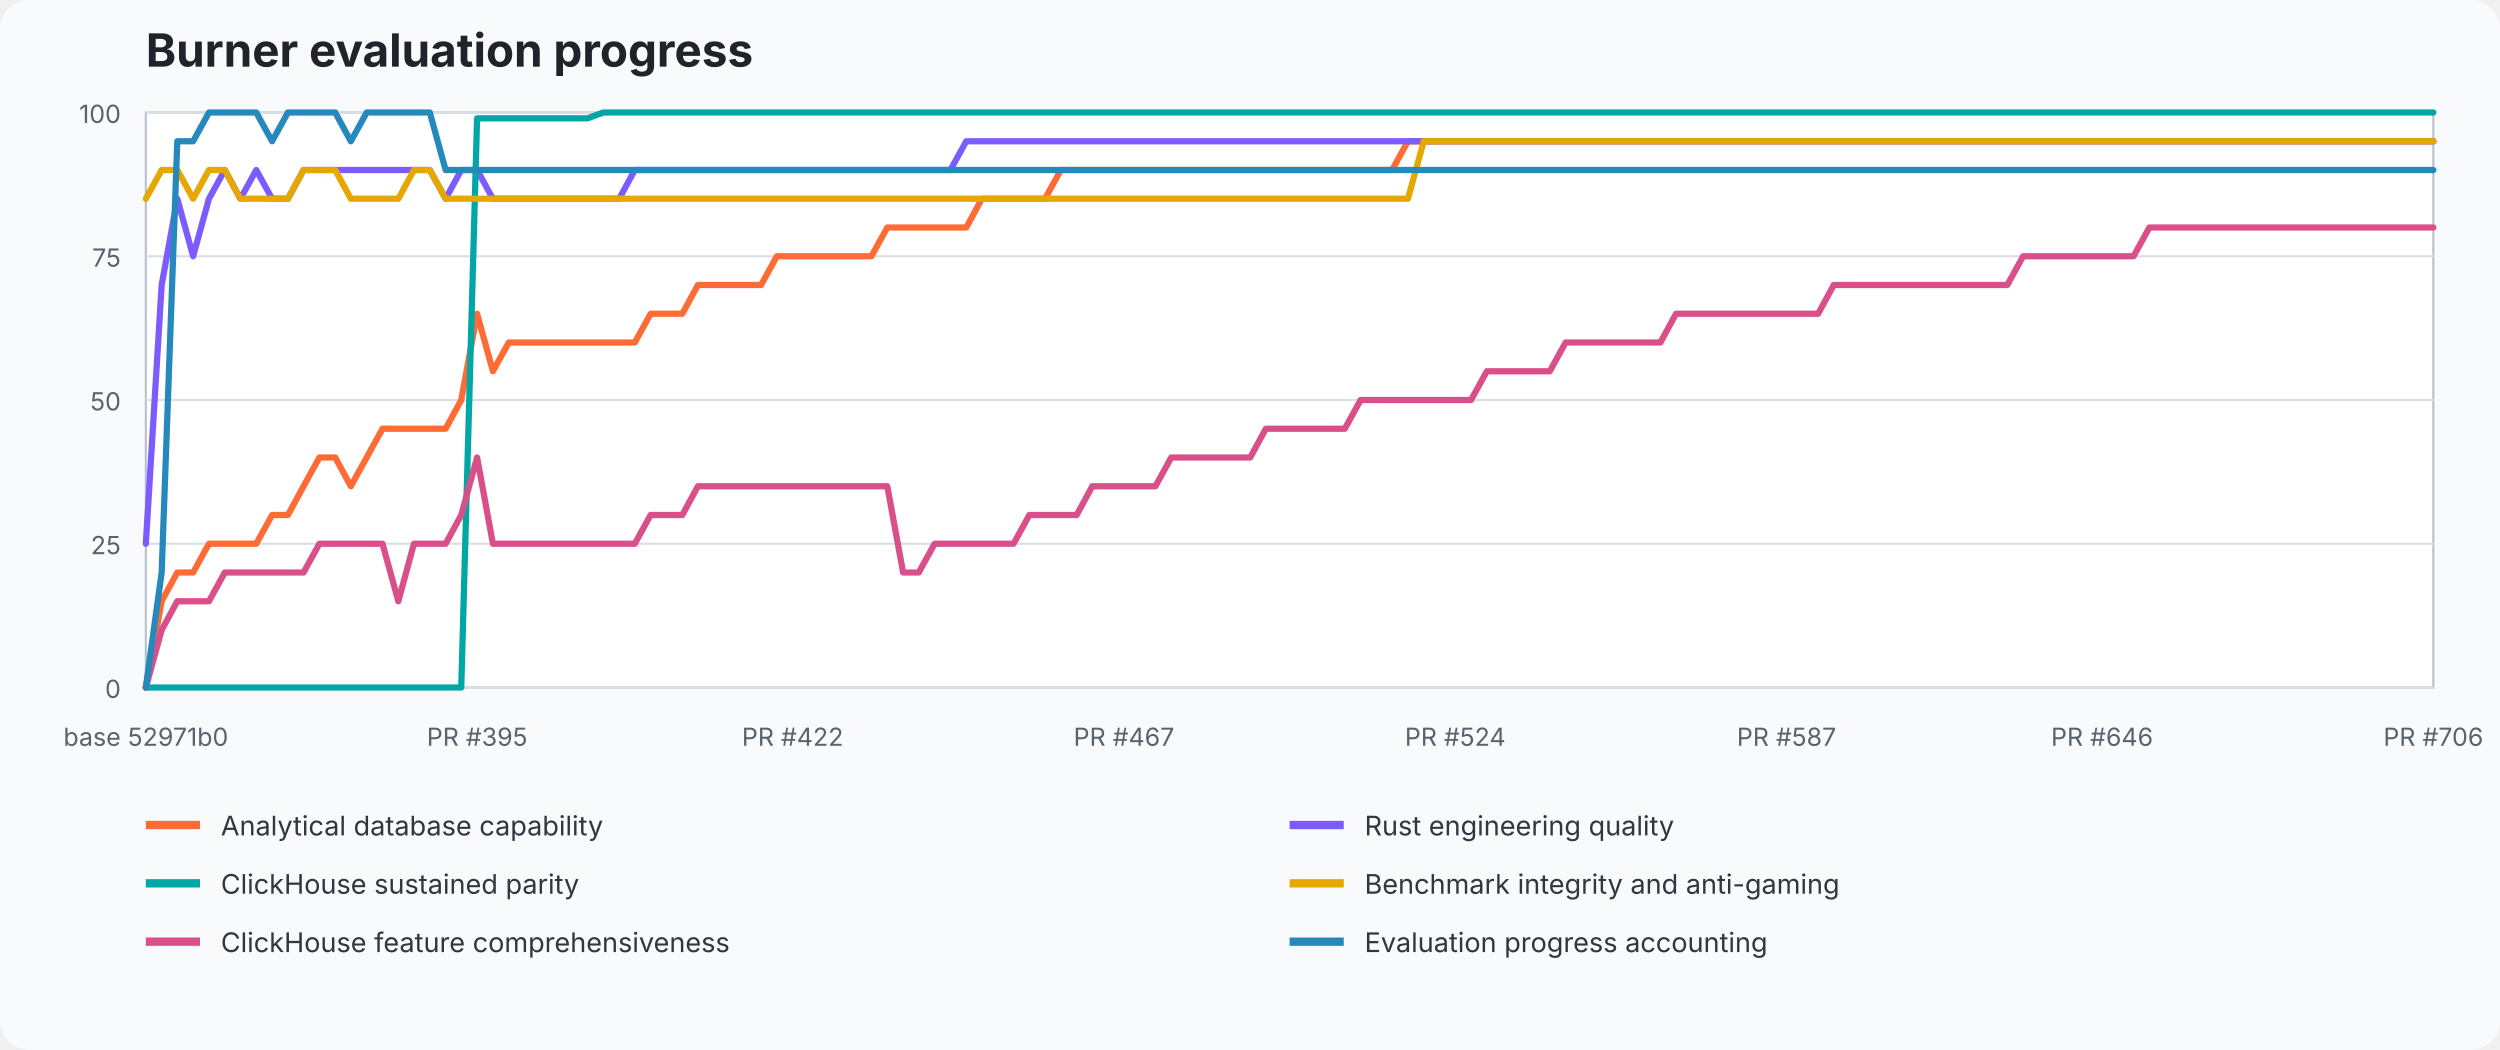
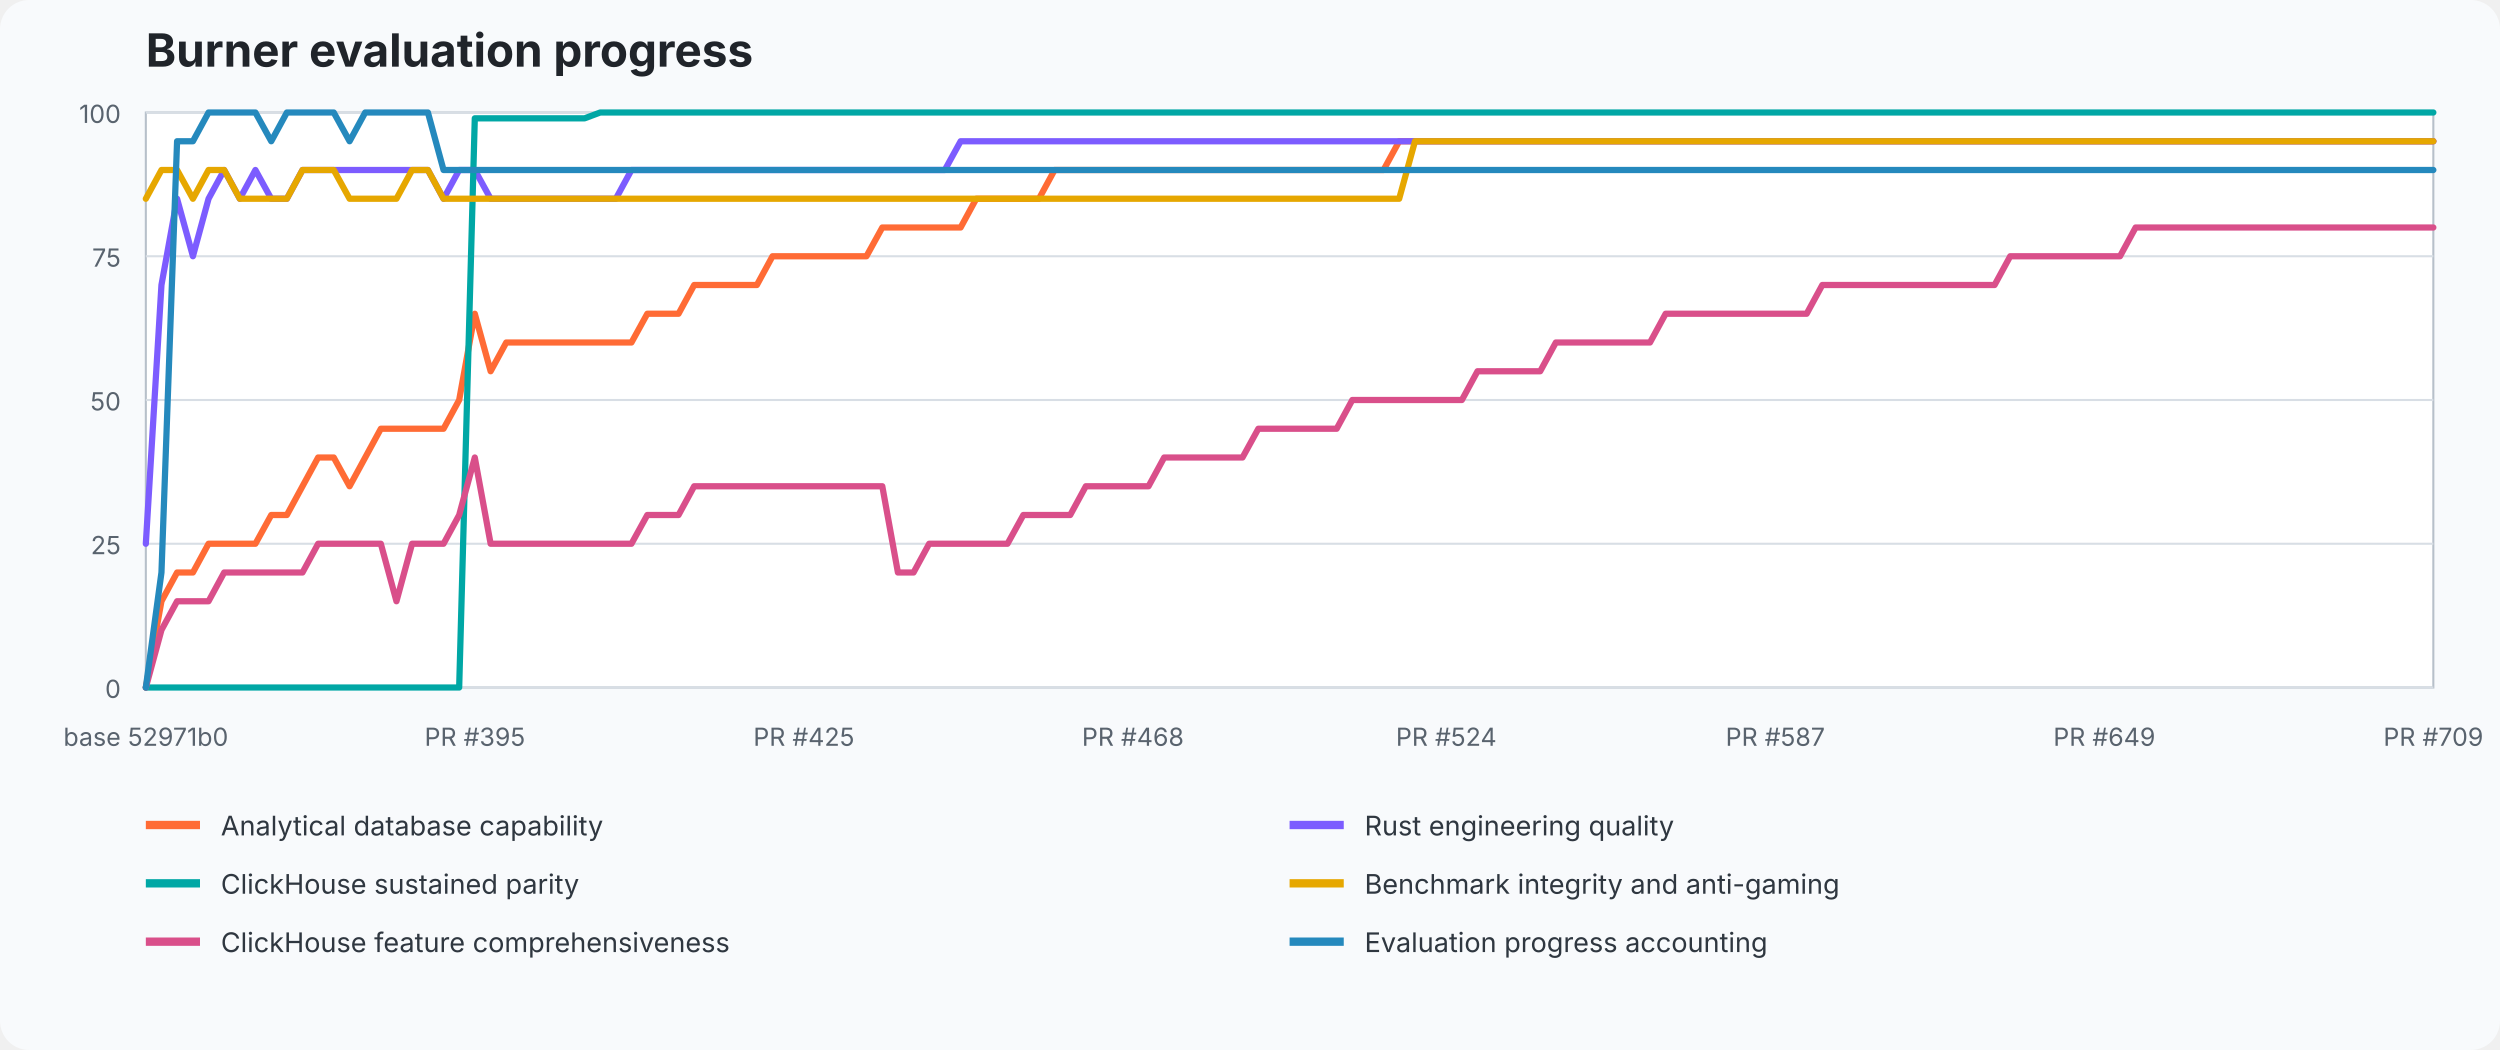
<svg xmlns="http://www.w3.org/2000/svg" width="1200" height="504" viewBox="0 0 1200 504" role="img" aria-labelledby="title desc">
  <style>text{font-family:ui-sans-serif,system-ui,-apple-system,BlinkMacSystemFont,"Segoe UI",sans-serif}.title{font-size:22px;font-weight:700;fill:#20242a}.axis{font-size:12px;fill:#59636e}.legend{font-size:13px;fill:#2f3740}.grid{stroke:#d8dee5;stroke-width:1}.plot{fill:#fff;stroke:#b7c0ca}</style>
  <rect width="100%" height="100%" fill="#f8fafc" rx="14" />
  <text x="70" y="32" class="title">Burner evaluation progress</text>
  <rect x="70" y="54" width="1098" height="276" class="plot" />
  <line x1="70" y1="330" x2="1168" y2="330" class="grid" />
  <text x="58" y="335" text-anchor="end" class="axis">0</text>
  <line x1="70" y1="261" x2="1168" y2="261" class="grid" />
  <text x="58" y="266" text-anchor="end" class="axis">25</text>
  <line x1="70" y1="192" x2="1168" y2="192" class="grid" />
  <text x="58" y="197" text-anchor="end" class="axis">50</text>
  <line x1="70" y1="123" x2="1168" y2="123" class="grid" />
  <text x="58" y="128" text-anchor="end" class="axis">75</text>
  <line x1="70" y1="54" x2="1168" y2="54" class="grid" />
  <text x="58" y="59" text-anchor="end" class="axis">100</text>
-   <polyline points="70.0,330.0 77.6,288.6 85.1,274.8 92.7,274.8 100.3,261.0 107.9,261.0 115.4,261.0 123.0,261.0 130.6,247.2 138.2,247.2 145.7,233.4 153.3,219.6 160.9,219.6 168.4,233.4 176.0,219.6 183.6,205.8 191.2,205.8 198.7,205.8 206.3,205.8 213.9,205.8 221.4,192.0 229.0,150.6 236.6,178.2 244.2,164.4 251.7,164.4 259.3,164.4 266.9,164.4 274.5,164.4 282.0,164.4 289.6,164.4 297.2,164.4 304.7,164.4 312.3,150.6 319.9,150.6 327.5,150.6 335.0,136.8 342.6,136.8 350.2,136.8 357.8,136.8 365.3,136.8 372.9,123.0 380.5,123.0 388.0,123.0 395.6,123.0 403.2,123.0 410.8,123.0 418.3,123.0 425.9,109.2 433.5,109.2 441.0,109.2 448.6,109.2 456.2,109.2 463.8,109.2 471.3,95.4 478.9,95.4 486.5,95.4 494.1,95.4 501.6,95.4 509.2,81.6 516.8,81.6 524.3,81.6 531.9,81.6 539.5,81.6 547.1,81.6 554.6,81.6 562.2,81.6 569.8,81.6 577.4,81.6 584.9,81.6 592.5,81.6 600.1,81.6 607.6,81.6 615.2,81.6 622.8,81.6 630.4,81.6 637.9,81.6 645.5,81.6 653.1,81.6 660.6,81.6 668.2,81.6 675.8,67.8 683.4,67.8 690.9,67.8 698.5,67.8 706.1,67.8 713.7,67.8 721.2,67.8 728.8,67.8 736.4,67.8 743.9,67.8 751.5,67.8 759.1,67.8 766.7,67.8 774.2,67.8 781.8,67.8 789.4,67.8 797.0,67.8 804.5,67.8 812.1,67.8 819.7,67.8 827.2,67.8 834.8,67.8 842.4,67.8 850.0,67.8 857.5,67.8 865.1,67.8 872.7,67.8 880.2,67.8 887.8,67.8 895.4,67.8 903.0,67.8 910.5,67.8 918.1,67.8 925.7,67.8 933.3,67.8 940.8,67.8 948.4,67.8 956.0,67.8 963.5,67.8 971.1,67.8 978.7,67.8 986.3,67.8 993.8,67.8 1001.4,67.8 1009.0,67.8 1016.6,67.8 1024.1,67.8 1031.7,67.8 1039.3,67.8 1046.8,67.8 1054.4,67.8 1062.0,67.8 1069.6,67.8 1077.1,67.8 1084.7,67.8 1092.3,67.8 1099.8,67.8 1107.4,67.8 1115.0,67.8 1122.6,67.8 1130.1,67.8 1137.7,67.8 1145.3,67.8 1152.9,67.8 1160.4,67.8 1168.0,67.8" fill="none" stroke="#ff6b35" stroke-width="3" stroke-linejoin="round" stroke-linecap="round" />
-   <polyline points="70.0,261.0 77.6,136.8 85.1,95.4 92.7,123.0 100.3,95.4 107.9,81.6 115.4,95.4 123.0,81.6 130.6,95.4 138.2,95.4 145.7,81.6 153.3,81.6 160.9,81.6 168.4,81.6 176.0,81.6 183.6,81.6 191.2,81.6 198.7,81.6 206.3,81.6 213.9,95.4 221.4,81.6 229.0,81.6 236.6,95.4 244.2,95.4 251.7,95.4 259.3,95.4 266.9,95.4 274.5,95.4 282.0,95.4 289.6,95.4 297.2,95.4 304.7,81.6 312.3,81.6 319.9,81.6 327.5,81.6 335.0,81.6 342.6,81.6 350.2,81.6 357.8,81.6 365.3,81.6 372.9,81.6 380.5,81.6 388.0,81.6 395.6,81.6 403.2,81.6 410.8,81.6 418.3,81.6 425.9,81.6 433.5,81.6 441.0,81.6 448.6,81.6 456.2,81.6 463.8,67.8 471.3,67.8 478.9,67.8 486.5,67.8 494.1,67.8 501.6,67.8 509.2,67.8 516.8,67.8 524.3,67.8 531.9,67.8 539.5,67.8 547.1,67.8 554.6,67.8 562.2,67.8 569.8,67.8 577.4,67.8 584.9,67.8 592.5,67.8 600.1,67.8 607.6,67.8 615.2,67.8 622.8,67.8 630.4,67.8 637.9,67.8 645.5,67.8 653.1,67.8 660.6,67.8 668.2,67.8 675.8,67.8 683.4,67.8 690.9,67.8 698.5,67.8 706.1,67.8 713.7,67.8 721.2,67.8 728.8,67.8 736.4,67.8 743.9,67.8 751.5,67.8 759.1,67.8 766.7,67.8 774.2,67.8 781.8,67.8 789.4,67.8 797.0,67.8 804.5,67.8 812.1,67.8 819.7,67.8 827.2,67.8 834.8,67.8 842.4,67.8 850.0,67.8 857.5,67.8 865.1,67.8 872.7,67.8 880.2,67.8 887.8,67.8 895.4,67.8 903.0,67.8 910.5,67.8 918.1,67.8 925.7,67.8 933.3,67.8 940.8,67.8 948.4,67.8 956.0,67.8 963.5,67.8 971.1,67.8 978.7,67.8 986.3,67.8 993.8,67.8 1001.4,67.8 1009.0,67.8 1016.6,67.8 1024.1,67.8 1031.7,67.8 1039.3,67.8 1046.8,67.8 1054.4,67.8 1062.0,67.8 1069.6,67.8 1077.1,67.8 1084.7,67.8 1092.3,67.8 1099.8,67.8 1107.4,67.8 1115.0,67.8 1122.6,67.8 1130.1,67.8 1137.7,67.8 1145.3,67.8 1152.9,67.8 1160.4,67.8 1168.0,67.8" fill="none" stroke="#7c5cff" stroke-width="3" stroke-linejoin="round" stroke-linecap="round" />
-   <polyline points="70.0,330.0 77.6,330.0 85.1,330.0 92.7,330.0 100.3,330.0 107.9,330.0 115.4,330.0 123.0,330.0 130.6,330.0 138.2,330.0 145.7,330.0 153.3,330.0 160.9,330.0 168.4,330.0 176.0,330.0 183.6,330.0 191.2,330.0 198.7,330.0 206.3,330.0 213.9,330.0 221.4,330.0 229.0,56.8 236.6,56.8 244.2,56.8 251.7,56.8 259.3,56.8 266.9,56.8 274.5,56.8 282.0,56.8 289.6,54.0 297.2,54.0 304.7,54.0 312.3,54.0 319.9,54.0 327.5,54.0 335.0,54.0 342.6,54.0 350.2,54.0 357.8,54.0 365.3,54.0 372.9,54.0 380.5,54.0 388.0,54.0 395.6,54.0 403.2,54.0 410.8,54.0 418.3,54.0 425.9,54.0 433.5,54.0 441.0,54.0 448.6,54.0 456.2,54.0 463.8,54.0 471.3,54.0 478.9,54.0 486.5,54.0 494.1,54.0 501.6,54.0 509.2,54.0 516.8,54.0 524.3,54.0 531.9,54.0 539.5,54.0 547.1,54.0 554.6,54.0 562.2,54.0 569.8,54.0 577.4,54.0 584.9,54.0 592.5,54.0 600.1,54.0 607.6,54.0 615.2,54.0 622.8,54.0 630.4,54.0 637.9,54.0 645.5,54.0 653.1,54.0 660.6,54.0 668.2,54.0 675.8,54.0 683.4,54.0 690.9,54.0 698.5,54.0 706.1,54.0 713.7,54.0 721.2,54.0 728.8,54.0 736.4,54.0 743.9,54.0 751.5,54.0 759.1,54.0 766.7,54.0 774.2,54.0 781.8,54.0 789.4,54.0 797.0,54.0 804.5,54.0 812.1,54.0 819.7,54.0 827.2,54.0 834.8,54.0 842.4,54.0 850.0,54.0 857.5,54.0 865.1,54.0 872.7,54.0 880.2,54.0 887.8,54.0 895.4,54.0 903.0,54.0 910.5,54.0 918.1,54.0 925.7,54.0 933.3,54.0 940.8,54.0 948.4,54.0 956.0,54.0 963.5,54.0 971.1,54.0 978.7,54.0 986.3,54.0 993.8,54.0 1001.4,54.0 1009.0,54.0 1016.6,54.0 1024.1,54.0 1031.7,54.0 1039.3,54.0 1046.8,54.0 1054.4,54.0 1062.0,54.0 1069.6,54.0 1077.1,54.0 1084.7,54.0 1092.3,54.0 1099.8,54.0 1107.4,54.0 1115.0,54.0 1122.6,54.0 1130.1,54.0 1137.7,54.0 1145.3,54.0 1152.9,54.0 1160.4,54.0 1168.0,54.0" fill="none" stroke="#00a7a5" stroke-width="3" stroke-linejoin="round" stroke-linecap="round" />
-   <polyline points="70.0,95.4 77.6,81.6 85.1,81.6 92.7,95.4 100.3,81.6 107.9,81.6 115.4,95.4 123.0,95.4 130.6,95.4 138.2,95.4 145.7,81.6 153.3,81.6 160.9,81.6 168.4,95.4 176.0,95.4 183.6,95.4 191.2,95.4 198.7,81.6 206.3,81.6 213.9,95.4 221.4,95.4 229.0,95.4 236.6,95.4 244.2,95.4 251.7,95.4 259.3,95.4 266.9,95.4 274.5,95.4 282.0,95.4 289.6,95.4 297.2,95.4 304.7,95.4 312.3,95.4 319.9,95.4 327.5,95.4 335.0,95.4 342.6,95.4 350.2,95.4 357.8,95.4 365.3,95.4 372.9,95.4 380.5,95.4 388.0,95.4 395.6,95.4 403.2,95.4 410.8,95.4 418.3,95.4 425.9,95.4 433.5,95.4 441.0,95.4 448.6,95.4 456.2,95.4 463.8,95.4 471.3,95.4 478.9,95.4 486.5,95.4 494.1,95.4 501.6,95.4 509.2,95.4 516.8,95.4 524.3,95.4 531.9,95.4 539.5,95.4 547.1,95.4 554.6,95.4 562.2,95.4 569.8,95.4 577.4,95.4 584.9,95.4 592.5,95.4 600.1,95.4 607.6,95.4 615.2,95.4 622.8,95.4 630.4,95.4 637.9,95.4 645.5,95.4 653.1,95.4 660.6,95.4 668.2,95.4 675.8,95.4 683.4,67.8 690.9,67.8 698.5,67.8 706.1,67.8 713.7,67.8 721.2,67.8 728.8,67.8 736.4,67.8 743.9,67.8 751.5,67.8 759.1,67.8 766.7,67.8 774.2,67.8 781.8,67.8 789.4,67.8 797.0,67.8 804.5,67.8 812.1,67.8 819.7,67.8 827.2,67.8 834.8,67.8 842.4,67.8 850.0,67.8 857.5,67.8 865.1,67.8 872.7,67.8 880.2,67.8 887.8,67.8 895.4,67.8 903.0,67.8 910.5,67.8 918.1,67.8 925.7,67.8 933.3,67.8 940.8,67.8 948.4,67.8 956.0,67.8 963.5,67.8 971.1,67.8 978.7,67.8 986.3,67.8 993.8,67.8 1001.4,67.8 1009.0,67.8 1016.6,67.8 1024.1,67.8 1031.7,67.8 1039.3,67.8 1046.8,67.8 1054.4,67.8 1062.0,67.8 1069.6,67.8 1077.1,67.8 1084.7,67.8 1092.3,67.8 1099.8,67.8 1107.4,67.8 1115.0,67.8 1122.6,67.8 1130.1,67.8 1137.7,67.8 1145.3,67.8 1152.9,67.8 1160.4,67.8 1168.0,67.8" fill="none" stroke="#e6a700" stroke-width="3" stroke-linejoin="round" stroke-linecap="round" />
-   <polyline points="70.0,330.0 77.6,302.4 85.1,288.6 92.7,288.6 100.3,288.6 107.9,274.8 115.4,274.8 123.0,274.8 130.6,274.8 138.2,274.8 145.7,274.8 153.3,261.0 160.9,261.0 168.4,261.0 176.0,261.0 183.6,261.0 191.2,288.6 198.7,261.0 206.3,261.0 213.9,261.0 221.4,247.2 229.0,219.6 236.6,261.0 244.2,261.0 251.7,261.0 259.3,261.0 266.9,261.0 274.5,261.0 282.0,261.0 289.6,261.0 297.2,261.0 304.7,261.0 312.3,247.2 319.9,247.2 327.5,247.2 335.0,233.4 342.6,233.4 350.2,233.4 357.8,233.4 365.3,233.4 372.9,233.4 380.5,233.4 388.0,233.4 395.6,233.4 403.2,233.4 410.8,233.4 418.3,233.4 425.9,233.4 433.5,274.8 441.0,274.8 448.6,261.0 456.2,261.0 463.8,261.0 471.3,261.0 478.9,261.0 486.5,261.0 494.1,247.2 501.6,247.2 509.2,247.2 516.8,247.2 524.3,233.4 531.9,233.4 539.5,233.4 547.1,233.4 554.6,233.4 562.2,219.6 569.8,219.6 577.4,219.6 584.9,219.6 592.5,219.6 600.1,219.6 607.6,205.8 615.2,205.8 622.8,205.8 630.4,205.8 637.9,205.8 645.5,205.8 653.1,192.0 660.6,192.0 668.2,192.0 675.8,192.0 683.4,192.0 690.9,192.0 698.5,192.0 706.1,192.0 713.7,178.2 721.2,178.2 728.8,178.2 736.4,178.2 743.9,178.2 751.5,164.4 759.1,164.4 766.7,164.4 774.2,164.4 781.8,164.4 789.4,164.4 797.0,164.4 804.5,150.6 812.1,150.6 819.7,150.6 827.2,150.6 834.8,150.6 842.4,150.6 850.0,150.6 857.5,150.6 865.1,150.6 872.7,150.6 880.2,136.8 887.8,136.8 895.4,136.8 903.0,136.8 910.5,136.8 918.1,136.8 925.7,136.8 933.3,136.8 940.8,136.8 948.4,136.8 956.0,136.8 963.5,136.8 971.1,123.0 978.7,123.0 986.3,123.0 993.8,123.0 1001.4,123.0 1009.0,123.0 1016.6,123.0 1024.1,123.0 1031.7,109.2 1039.3,109.2 1046.8,109.2 1054.4,109.2 1062.0,109.2 1069.6,109.2 1077.1,109.2 1084.7,109.2 1092.3,109.2 1099.8,109.2 1107.4,109.2 1115.0,109.2 1122.6,109.2 1130.1,109.2 1137.7,109.2 1145.3,109.2 1152.9,109.2 1160.4,109.2 1168.0,109.2" fill="none" stroke="#d94f8a" stroke-width="3" stroke-linejoin="round" stroke-linecap="round" />
-   <polyline points="70.0,330.0 77.6,274.8 85.1,67.8 92.7,67.8 100.3,54.0 107.9,54.0 115.4,54.0 123.0,54.0 130.6,67.8 138.2,54.0 145.7,54.0 153.3,54.0 160.9,54.0 168.4,67.8 176.0,54.0 183.6,54.0 191.2,54.0 198.7,54.0 206.3,54.0 213.9,81.6 221.4,81.6 229.0,81.6 236.6,81.6 244.2,81.6 251.7,81.6 259.3,81.6 266.9,81.6 274.5,81.6 282.0,81.6 289.6,81.6 297.2,81.6 304.7,81.6 312.3,81.6 319.9,81.6 327.5,81.6 335.0,81.6 342.6,81.6 350.2,81.6 357.8,81.6 365.3,81.6 372.9,81.6 380.5,81.6 388.0,81.6 395.6,81.6 403.2,81.6 410.8,81.6 418.3,81.6 425.9,81.6 433.5,81.6 441.0,81.6 448.6,81.6 456.2,81.6 463.8,81.6 471.3,81.6 478.9,81.6 486.5,81.6 494.1,81.6 501.6,81.6 509.2,81.6 516.8,81.6 524.3,81.6 531.9,81.6 539.5,81.6 547.1,81.6 554.6,81.6 562.2,81.6 569.8,81.6 577.4,81.6 584.9,81.6 592.5,81.6 600.1,81.6 607.6,81.6 615.2,81.6 622.8,81.6 630.4,81.6 637.9,81.6 645.5,81.6 653.1,81.6 660.6,81.6 668.2,81.6 675.8,81.6 683.4,81.6 690.9,81.6 698.5,81.6 706.1,81.6 713.7,81.6 721.2,81.6 728.8,81.6 736.4,81.6 743.9,81.6 751.5,81.6 759.1,81.6 766.7,81.6 774.2,81.6 781.8,81.6 789.4,81.6 797.0,81.6 804.5,81.6 812.1,81.6 819.7,81.6 827.2,81.6 834.8,81.6 842.4,81.6 850.0,81.6 857.5,81.6 865.1,81.6 872.7,81.6 880.2,81.6 887.8,81.6 895.4,81.6 903.0,81.6 910.5,81.6 918.1,81.6 925.7,81.6 933.3,81.6 940.8,81.6 948.4,81.6 956.0,81.6 963.5,81.6 971.1,81.6 978.7,81.6 986.3,81.6 993.8,81.6 1001.4,81.6 1009.0,81.6 1016.6,81.6 1024.1,81.6 1031.7,81.6 1039.3,81.6 1046.8,81.6 1054.4,81.6 1062.0,81.6 1069.6,81.6 1077.1,81.6 1084.7,81.6 1092.3,81.6 1099.8,81.6 1107.4,81.6 1115.0,81.6 1122.6,81.6 1130.1,81.6 1137.7,81.6 1145.3,81.6 1152.9,81.6 1160.4,81.6 1168.0,81.6" fill="none" stroke="#2589bd" stroke-width="3" stroke-linejoin="round" stroke-linecap="round" />
+   <polyline points="70.0,330.0 77.5,288.6 85.0,274.8 92.6,274.8 100.1,261.0 107.6,261.0 115.1,261.0 122.6,261.0 130.2,247.2 137.7,247.2 145.2,233.4 152.7,219.6 160.2,219.6 167.8,233.4 175.3,219.6 182.8,205.8 190.3,205.8 197.8,205.8 205.4,205.8 212.9,205.8 220.4,192.0 227.9,150.6 235.5,178.2 243.0,164.4 250.5,164.4 258.0,164.4 265.5,164.4 273.1,164.4 280.6,164.4 288.1,164.4 295.6,164.4 303.1,164.4 310.7,150.6 318.2,150.6 325.7,150.6 333.2,136.8 340.7,136.8 348.3,136.8 355.8,136.8 363.3,136.8 370.8,123.0 378.3,123.0 385.9,123.0 393.4,123.0 400.9,123.0 408.4,123.0 415.9,123.0 423.5,109.2 431.0,109.2 438.5,109.2 446.0,109.2 453.5,109.2 461.1,109.2 468.6,95.4 476.1,95.4 483.6,95.4 491.2,95.4 498.7,95.4 506.2,81.6 513.7,81.6 521.2,81.6 528.8,81.6 536.3,81.6 543.8,81.6 551.3,81.6 558.8,81.6 566.4,81.6 573.9,81.6 581.4,81.6 588.9,81.6 596.4,81.6 604.0,81.6 611.5,81.6 619.0,81.6 626.5,81.6 634.0,81.6 641.6,81.6 649.1,81.6 656.6,81.6 664.1,81.6 671.6,67.8 679.2,67.8 686.7,67.8 694.2,67.8 701.7,67.8 709.2,67.8 716.8,67.8 724.3,67.8 731.8,67.8 739.3,67.8 746.8,67.8 754.4,67.8 761.9,67.8 769.4,67.8 776.9,67.8 784.5,67.8 792.0,67.8 799.5,67.8 807.0,67.8 814.5,67.8 822.1,67.8 829.6,67.8 837.1,67.8 844.6,67.8 852.1,67.8 859.7,67.8 867.2,67.8 874.7,67.8 882.2,67.8 889.7,67.8 897.3,67.8 904.8,67.8 912.3,67.8 919.8,67.8 927.3,67.8 934.9,67.8 942.4,67.8 949.9,67.8 957.4,67.8 964.9,67.8 972.5,67.8 980.0,67.8 987.5,67.8 995.0,67.8 1002.5,67.8 1010.1,67.8 1017.6,67.8 1025.1,67.8 1032.6,67.8 1040.2,67.8 1047.7,67.8 1055.2,67.8 1062.7,67.8 1070.2,67.8 1077.8,67.8 1085.3,67.8 1092.8,67.8 1100.3,67.8 1107.8,67.8 1115.4,67.8 1122.9,67.8 1130.4,67.8 1137.9,67.8 1145.4,67.8 1153.0,67.8 1160.5,67.8 1168.0,67.8" fill="none" stroke="#ff6b35" stroke-width="3" stroke-linejoin="round" stroke-linecap="round" />
+   <polyline points="70.0,261.0 77.5,136.8 85.0,95.4 92.6,123.0 100.1,95.4 107.6,81.6 115.1,95.4 122.6,81.6 130.2,95.4 137.7,95.4 145.2,81.6 152.7,81.6 160.2,81.6 167.8,81.6 175.3,81.6 182.8,81.6 190.3,81.6 197.8,81.6 205.4,81.6 212.9,95.4 220.4,81.6 227.9,81.6 235.5,95.4 243.0,95.4 250.5,95.4 258.0,95.4 265.5,95.4 273.1,95.4 280.6,95.4 288.1,95.4 295.6,95.4 303.1,81.6 310.7,81.6 318.2,81.6 325.7,81.6 333.2,81.6 340.7,81.6 348.3,81.6 355.8,81.6 363.3,81.6 370.8,81.6 378.3,81.6 385.9,81.6 393.4,81.6 400.9,81.6 408.4,81.6 415.9,81.6 423.5,81.6 431.0,81.6 438.5,81.6 446.0,81.6 453.5,81.6 461.1,67.8 468.6,67.8 476.1,67.8 483.6,67.8 491.2,67.8 498.7,67.8 506.2,67.8 513.7,67.8 521.2,67.8 528.8,67.8 536.3,67.8 543.8,67.8 551.3,67.8 558.8,67.8 566.4,67.8 573.9,67.8 581.4,67.8 588.9,67.8 596.4,67.8 604.0,67.8 611.5,67.8 619.0,67.8 626.5,67.8 634.0,67.8 641.6,67.8 649.1,67.8 656.6,67.8 664.1,67.8 671.6,67.8 679.2,67.8 686.7,67.8 694.2,67.8 701.7,67.8 709.2,67.8 716.8,67.8 724.3,67.8 731.8,67.8 739.3,67.8 746.8,67.8 754.4,67.8 761.9,67.8 769.4,67.8 776.9,67.8 784.5,67.8 792.0,67.8 799.5,67.8 807.0,67.8 814.5,67.8 822.1,67.8 829.6,67.8 837.1,67.8 844.6,67.8 852.1,67.8 859.7,67.8 867.2,67.8 874.7,67.8 882.2,67.8 889.7,67.8 897.3,67.8 904.8,67.8 912.3,67.8 919.8,67.8 927.3,67.8 934.9,67.8 942.4,67.8 949.9,67.8 957.4,67.8 964.9,67.8 972.5,67.8 980.0,67.8 987.5,67.8 995.0,67.8 1002.5,67.8 1010.1,67.8 1017.6,67.8 1025.1,67.8 1032.6,67.8 1040.2,67.8 1047.7,67.8 1055.2,67.8 1062.7,67.8 1070.2,67.8 1077.8,67.8 1085.3,67.8 1092.8,67.8 1100.3,67.8 1107.8,67.8 1115.4,67.8 1122.9,67.8 1130.4,67.8 1137.9,67.8 1145.4,67.8 1153.0,67.8 1160.5,67.8 1168.0,67.8" fill="none" stroke="#7c5cff" stroke-width="3" stroke-linejoin="round" stroke-linecap="round" />
+   <polyline points="70.0,330.0 77.5,330.0 85.0,330.0 92.6,330.0 100.1,330.0 107.6,330.0 115.1,330.0 122.6,330.0 130.2,330.0 137.7,330.0 145.2,330.0 152.7,330.0 160.2,330.0 167.8,330.0 175.3,330.0 182.8,330.0 190.3,330.0 197.8,330.0 205.4,330.0 212.9,330.0 220.4,330.0 227.9,56.8 235.5,56.8 243.0,56.8 250.5,56.8 258.0,56.8 265.5,56.8 273.1,56.8 280.6,56.8 288.1,54.0 295.6,54.0 303.1,54.0 310.7,54.0 318.2,54.0 325.7,54.0 333.2,54.0 340.7,54.0 348.3,54.0 355.8,54.0 363.3,54.0 370.8,54.0 378.3,54.0 385.9,54.0 393.4,54.0 400.9,54.0 408.4,54.0 415.9,54.0 423.5,54.0 431.0,54.0 438.5,54.0 446.0,54.0 453.5,54.0 461.1,54.0 468.6,54.0 476.1,54.0 483.6,54.0 491.2,54.0 498.7,54.0 506.2,54.0 513.7,54.0 521.2,54.0 528.8,54.0 536.3,54.0 543.8,54.0 551.3,54.0 558.8,54.0 566.4,54.0 573.9,54.0 581.4,54.0 588.9,54.0 596.4,54.0 604.0,54.0 611.5,54.0 619.0,54.0 626.5,54.0 634.0,54.0 641.6,54.0 649.1,54.0 656.6,54.0 664.1,54.0 671.6,54.0 679.2,54.0 686.7,54.0 694.2,54.0 701.7,54.0 709.2,54.0 716.8,54.0 724.3,54.0 731.8,54.0 739.3,54.0 746.8,54.0 754.4,54.0 761.9,54.0 769.4,54.0 776.9,54.0 784.5,54.0 792.0,54.0 799.5,54.0 807.0,54.0 814.5,54.0 822.1,54.0 829.6,54.0 837.1,54.0 844.6,54.0 852.1,54.0 859.7,54.0 867.2,54.0 874.7,54.0 882.2,54.0 889.7,54.0 897.3,54.0 904.8,54.0 912.3,54.0 919.8,54.0 927.3,54.0 934.9,54.0 942.4,54.0 949.9,54.0 957.4,54.0 964.9,54.0 972.5,54.0 980.0,54.0 987.5,54.0 995.0,54.0 1002.5,54.0 1010.1,54.0 1017.6,54.0 1025.1,54.0 1032.6,54.0 1040.2,54.0 1047.7,54.0 1055.2,54.0 1062.7,54.0 1070.2,54.0 1077.8,54.0 1085.3,54.0 1092.8,54.0 1100.3,54.0 1107.8,54.0 1115.4,54.0 1122.9,54.0 1130.4,54.0 1137.9,54.0 1145.4,54.0 1153.0,54.0 1160.5,54.0 1168.0,54.0" fill="none" stroke="#00a7a5" stroke-width="3" stroke-linejoin="round" stroke-linecap="round" />
+   <polyline points="70.0,95.4 77.5,81.6 85.0,81.6 92.6,95.4 100.1,81.6 107.6,81.6 115.1,95.4 122.6,95.4 130.2,95.4 137.7,95.4 145.2,81.6 152.7,81.6 160.2,81.6 167.8,95.4 175.3,95.4 182.8,95.4 190.3,95.4 197.8,81.6 205.4,81.6 212.9,95.4 220.4,95.4 227.9,95.4 235.5,95.4 243.0,95.4 250.5,95.4 258.0,95.4 265.5,95.4 273.1,95.4 280.6,95.4 288.1,95.4 295.6,95.4 303.1,95.4 310.7,95.4 318.2,95.4 325.7,95.4 333.2,95.4 340.7,95.4 348.3,95.4 355.8,95.4 363.3,95.4 370.8,95.4 378.3,95.4 385.9,95.4 393.4,95.4 400.9,95.4 408.4,95.4 415.9,95.4 423.5,95.4 431.0,95.4 438.5,95.4 446.0,95.4 453.5,95.4 461.1,95.4 468.6,95.4 476.1,95.4 483.6,95.4 491.2,95.4 498.7,95.4 506.2,95.4 513.7,95.4 521.2,95.4 528.8,95.4 536.3,95.4 543.8,95.4 551.3,95.4 558.8,95.4 566.4,95.4 573.9,95.4 581.4,95.4 588.9,95.4 596.4,95.4 604.0,95.4 611.5,95.4 619.0,95.4 626.5,95.4 634.0,95.4 641.6,95.4 649.1,95.4 656.6,95.4 664.1,95.4 671.6,95.4 679.2,67.8 686.7,67.8 694.2,67.8 701.7,67.8 709.2,67.8 716.8,67.8 724.3,67.8 731.8,67.8 739.3,67.8 746.8,67.8 754.4,67.8 761.9,67.8 769.4,67.8 776.9,67.8 784.5,67.8 792.0,67.8 799.5,67.8 807.0,67.8 814.5,67.8 822.1,67.8 829.6,67.8 837.1,67.8 844.6,67.8 852.1,67.8 859.7,67.8 867.2,67.8 874.7,67.8 882.2,67.8 889.7,67.8 897.3,67.8 904.8,67.8 912.3,67.8 919.8,67.8 927.3,67.8 934.9,67.8 942.4,67.8 949.9,67.8 957.4,67.8 964.9,67.8 972.5,67.8 980.0,67.8 987.5,67.8 995.0,67.8 1002.5,67.8 1010.1,67.8 1017.6,67.8 1025.1,67.8 1032.6,67.8 1040.2,67.8 1047.7,67.8 1055.2,67.8 1062.7,67.8 1070.2,67.8 1077.8,67.8 1085.3,67.8 1092.8,67.8 1100.3,67.8 1107.8,67.8 1115.4,67.8 1122.9,67.8 1130.4,67.8 1137.9,67.8 1145.4,67.8 1153.0,67.8 1160.5,67.8 1168.0,67.8" fill="none" stroke="#e6a700" stroke-width="3" stroke-linejoin="round" stroke-linecap="round" />
+   <polyline points="70.0,330.0 77.5,302.4 85.0,288.6 92.6,288.6 100.1,288.6 107.6,274.8 115.1,274.8 122.6,274.8 130.2,274.8 137.7,274.8 145.2,274.8 152.7,261.0 160.2,261.0 167.8,261.0 175.3,261.0 182.8,261.0 190.3,288.6 197.8,261.0 205.4,261.0 212.9,261.0 220.4,247.2 227.9,219.6 235.5,261.0 243.0,261.0 250.5,261.0 258.0,261.0 265.5,261.0 273.1,261.0 280.6,261.0 288.1,261.0 295.6,261.0 303.1,261.0 310.7,247.2 318.2,247.2 325.7,247.2 333.2,233.4 340.7,233.4 348.3,233.4 355.8,233.4 363.3,233.4 370.8,233.4 378.3,233.4 385.9,233.4 393.4,233.4 400.9,233.4 408.4,233.4 415.9,233.4 423.5,233.4 431.0,274.8 438.5,274.8 446.0,261.0 453.5,261.0 461.1,261.0 468.6,261.0 476.1,261.0 483.6,261.0 491.2,247.2 498.7,247.2 506.2,247.2 513.7,247.2 521.2,233.4 528.8,233.4 536.3,233.4 543.8,233.4 551.3,233.4 558.8,219.6 566.4,219.6 573.9,219.6 581.4,219.6 588.9,219.6 596.4,219.6 604.0,205.8 611.5,205.8 619.0,205.8 626.5,205.8 634.0,205.8 641.6,205.8 649.1,192.0 656.6,192.0 664.1,192.0 671.6,192.0 679.2,192.0 686.7,192.0 694.2,192.0 701.7,192.0 709.2,178.2 716.8,178.2 724.3,178.2 731.8,178.2 739.3,178.2 746.8,164.4 754.4,164.4 761.9,164.4 769.4,164.4 776.9,164.4 784.5,164.4 792.0,164.4 799.5,150.6 807.0,150.6 814.5,150.6 822.1,150.6 829.6,150.6 837.1,150.6 844.6,150.6 852.1,150.6 859.7,150.6 867.2,150.6 874.7,136.8 882.2,136.8 889.7,136.8 897.3,136.8 904.8,136.8 912.3,136.8 919.8,136.8 927.3,136.8 934.9,136.8 942.4,136.8 949.9,136.8 957.4,136.8 964.9,123.0 972.5,123.0 980.0,123.0 987.5,123.0 995.0,123.0 1002.5,123.0 1010.1,123.0 1017.6,123.0 1025.1,109.2 1032.6,109.2 1040.2,109.2 1047.7,109.2 1055.2,109.2 1062.7,109.2 1070.2,109.2 1077.8,109.2 1085.3,109.2 1092.8,109.2 1100.3,109.2 1107.8,109.2 1115.4,109.2 1122.9,109.2 1130.4,109.2 1137.9,109.2 1145.4,109.2 1153.0,109.2 1160.5,109.2 1168.0,109.2" fill="none" stroke="#d94f8a" stroke-width="3" stroke-linejoin="round" stroke-linecap="round" />
+   <polyline points="70.0,330.0 77.5,274.8 85.0,67.8 92.6,67.8 100.1,54.0 107.6,54.0 115.1,54.0 122.6,54.0 130.2,67.8 137.7,54.0 145.2,54.0 152.7,54.0 160.2,54.0 167.8,67.8 175.3,54.0 182.8,54.0 190.3,54.0 197.8,54.0 205.4,54.0 212.9,81.6 220.4,81.6 227.9,81.6 235.5,81.6 243.0,81.6 250.5,81.6 258.0,81.6 265.5,81.6 273.1,81.6 280.6,81.6 288.1,81.6 295.6,81.6 303.1,81.6 310.7,81.6 318.2,81.6 325.7,81.6 333.2,81.6 340.7,81.6 348.3,81.6 355.8,81.6 363.3,81.6 370.8,81.6 378.3,81.6 385.9,81.6 393.4,81.6 400.9,81.6 408.4,81.6 415.9,81.6 423.5,81.6 431.0,81.6 438.5,81.6 446.0,81.6 453.5,81.6 461.1,81.6 468.6,81.6 476.1,81.6 483.6,81.6 491.2,81.6 498.7,81.6 506.2,81.6 513.7,81.6 521.2,81.6 528.8,81.6 536.3,81.6 543.8,81.6 551.3,81.6 558.8,81.6 566.4,81.6 573.9,81.6 581.4,81.6 588.9,81.6 596.4,81.6 604.0,81.6 611.5,81.6 619.0,81.6 626.5,81.6 634.0,81.6 641.6,81.6 649.1,81.6 656.6,81.6 664.1,81.6 671.6,81.6 679.2,81.6 686.7,81.6 694.2,81.6 701.7,81.6 709.2,81.6 716.8,81.6 724.3,81.6 731.8,81.6 739.3,81.6 746.8,81.6 754.4,81.6 761.9,81.6 769.4,81.6 776.9,81.6 784.5,81.6 792.0,81.6 799.5,81.6 807.0,81.6 814.5,81.6 822.1,81.6 829.6,81.6 837.1,81.6 844.6,81.6 852.1,81.6 859.7,81.6 867.2,81.6 874.7,81.6 882.2,81.6 889.7,81.6 897.3,81.6 904.8,81.6 912.3,81.6 919.8,81.6 927.3,81.6 934.9,81.6 942.4,81.6 949.9,81.6 957.4,81.6 964.9,81.6 972.5,81.6 980.0,81.6 987.5,81.6 995.0,81.6 1002.5,81.6 1010.1,81.6 1017.6,81.6 1025.1,81.6 1032.6,81.6 1040.2,81.6 1047.7,81.6 1055.2,81.6 1062.7,81.6 1070.2,81.6 1077.8,81.6 1085.3,81.6 1092.8,81.6 1100.3,81.6 1107.8,81.6 1115.4,81.6 1122.9,81.6 1130.4,81.6 1137.9,81.6 1145.4,81.6 1153.0,81.6 1160.5,81.6 1168.0,81.6" fill="none" stroke="#2589bd" stroke-width="3" stroke-linejoin="round" stroke-linecap="round" />
  <text x="70" y="358" text-anchor="middle" class="axis">base 52971b0</text>
-   <text x="229.021" y="358" text-anchor="middle" class="axis">PR #395</text>
-   <text x="380.469" y="358" text-anchor="middle" class="axis">PR #422</text>
-   <text x="539.49" y="358" text-anchor="middle" class="axis">PR #467</text>
-   <text x="698.51" y="358" text-anchor="middle" class="axis">PR #524</text>
-   <text x="857.531" y="358" text-anchor="middle" class="axis">PR #587</text>
-   <text x="1008.979" y="358" text-anchor="middle" class="axis">PR #646</text>
-   <text x="1168" y="358" text-anchor="middle" class="axis">PR #706</text>
+   <text x="227.932" y="358" text-anchor="middle" class="axis">PR #395</text>
+   <text x="385.863" y="358" text-anchor="middle" class="axis">PR #425</text>
+   <text x="543.795" y="358" text-anchor="middle" class="axis">PR #468</text>
+   <text x="694.205" y="358" text-anchor="middle" class="axis">PR #524</text>
+   <text x="852.137" y="358" text-anchor="middle" class="axis">PR #587</text>
+   <text x="1010.068" y="358" text-anchor="middle" class="axis">PR #649</text>
+   <text x="1168" y="358" text-anchor="middle" class="axis">PR #709</text>
  <line x1="70" y1="396" x2="96" y2="396" stroke="#ff6b35" stroke-width="4" />
  <text x="106" y="401" class="legend">Analytical database capability</text>
  <line x1="619" y1="396" x2="645" y2="396" stroke="#7c5cff" stroke-width="4" />
  <text x="655" y="401" class="legend">Rust engineering quality</text>
  <line x1="70" y1="424" x2="96" y2="424" stroke="#00a7a5" stroke-width="4" />
  <text x="106" y="429" class="legend">ClickHouse sustained parity</text>
  <line x1="619" y1="424" x2="645" y2="424" stroke="#e6a700" stroke-width="4" />
  <text x="655" y="429" class="legend">Benchmark integrity and anti-gaming</text>
  <line x1="70" y1="452" x2="96" y2="452" stroke="#d94f8a" stroke-width="4" />
  <text x="106" y="457" class="legend">ClickHouse feature comprehensiveness</text>
  <line x1="619" y1="452" x2="645" y2="452" stroke="#2589bd" stroke-width="4" />
  <text x="655" y="457" class="legend">Evaluation progress accounting</text>
</svg>
